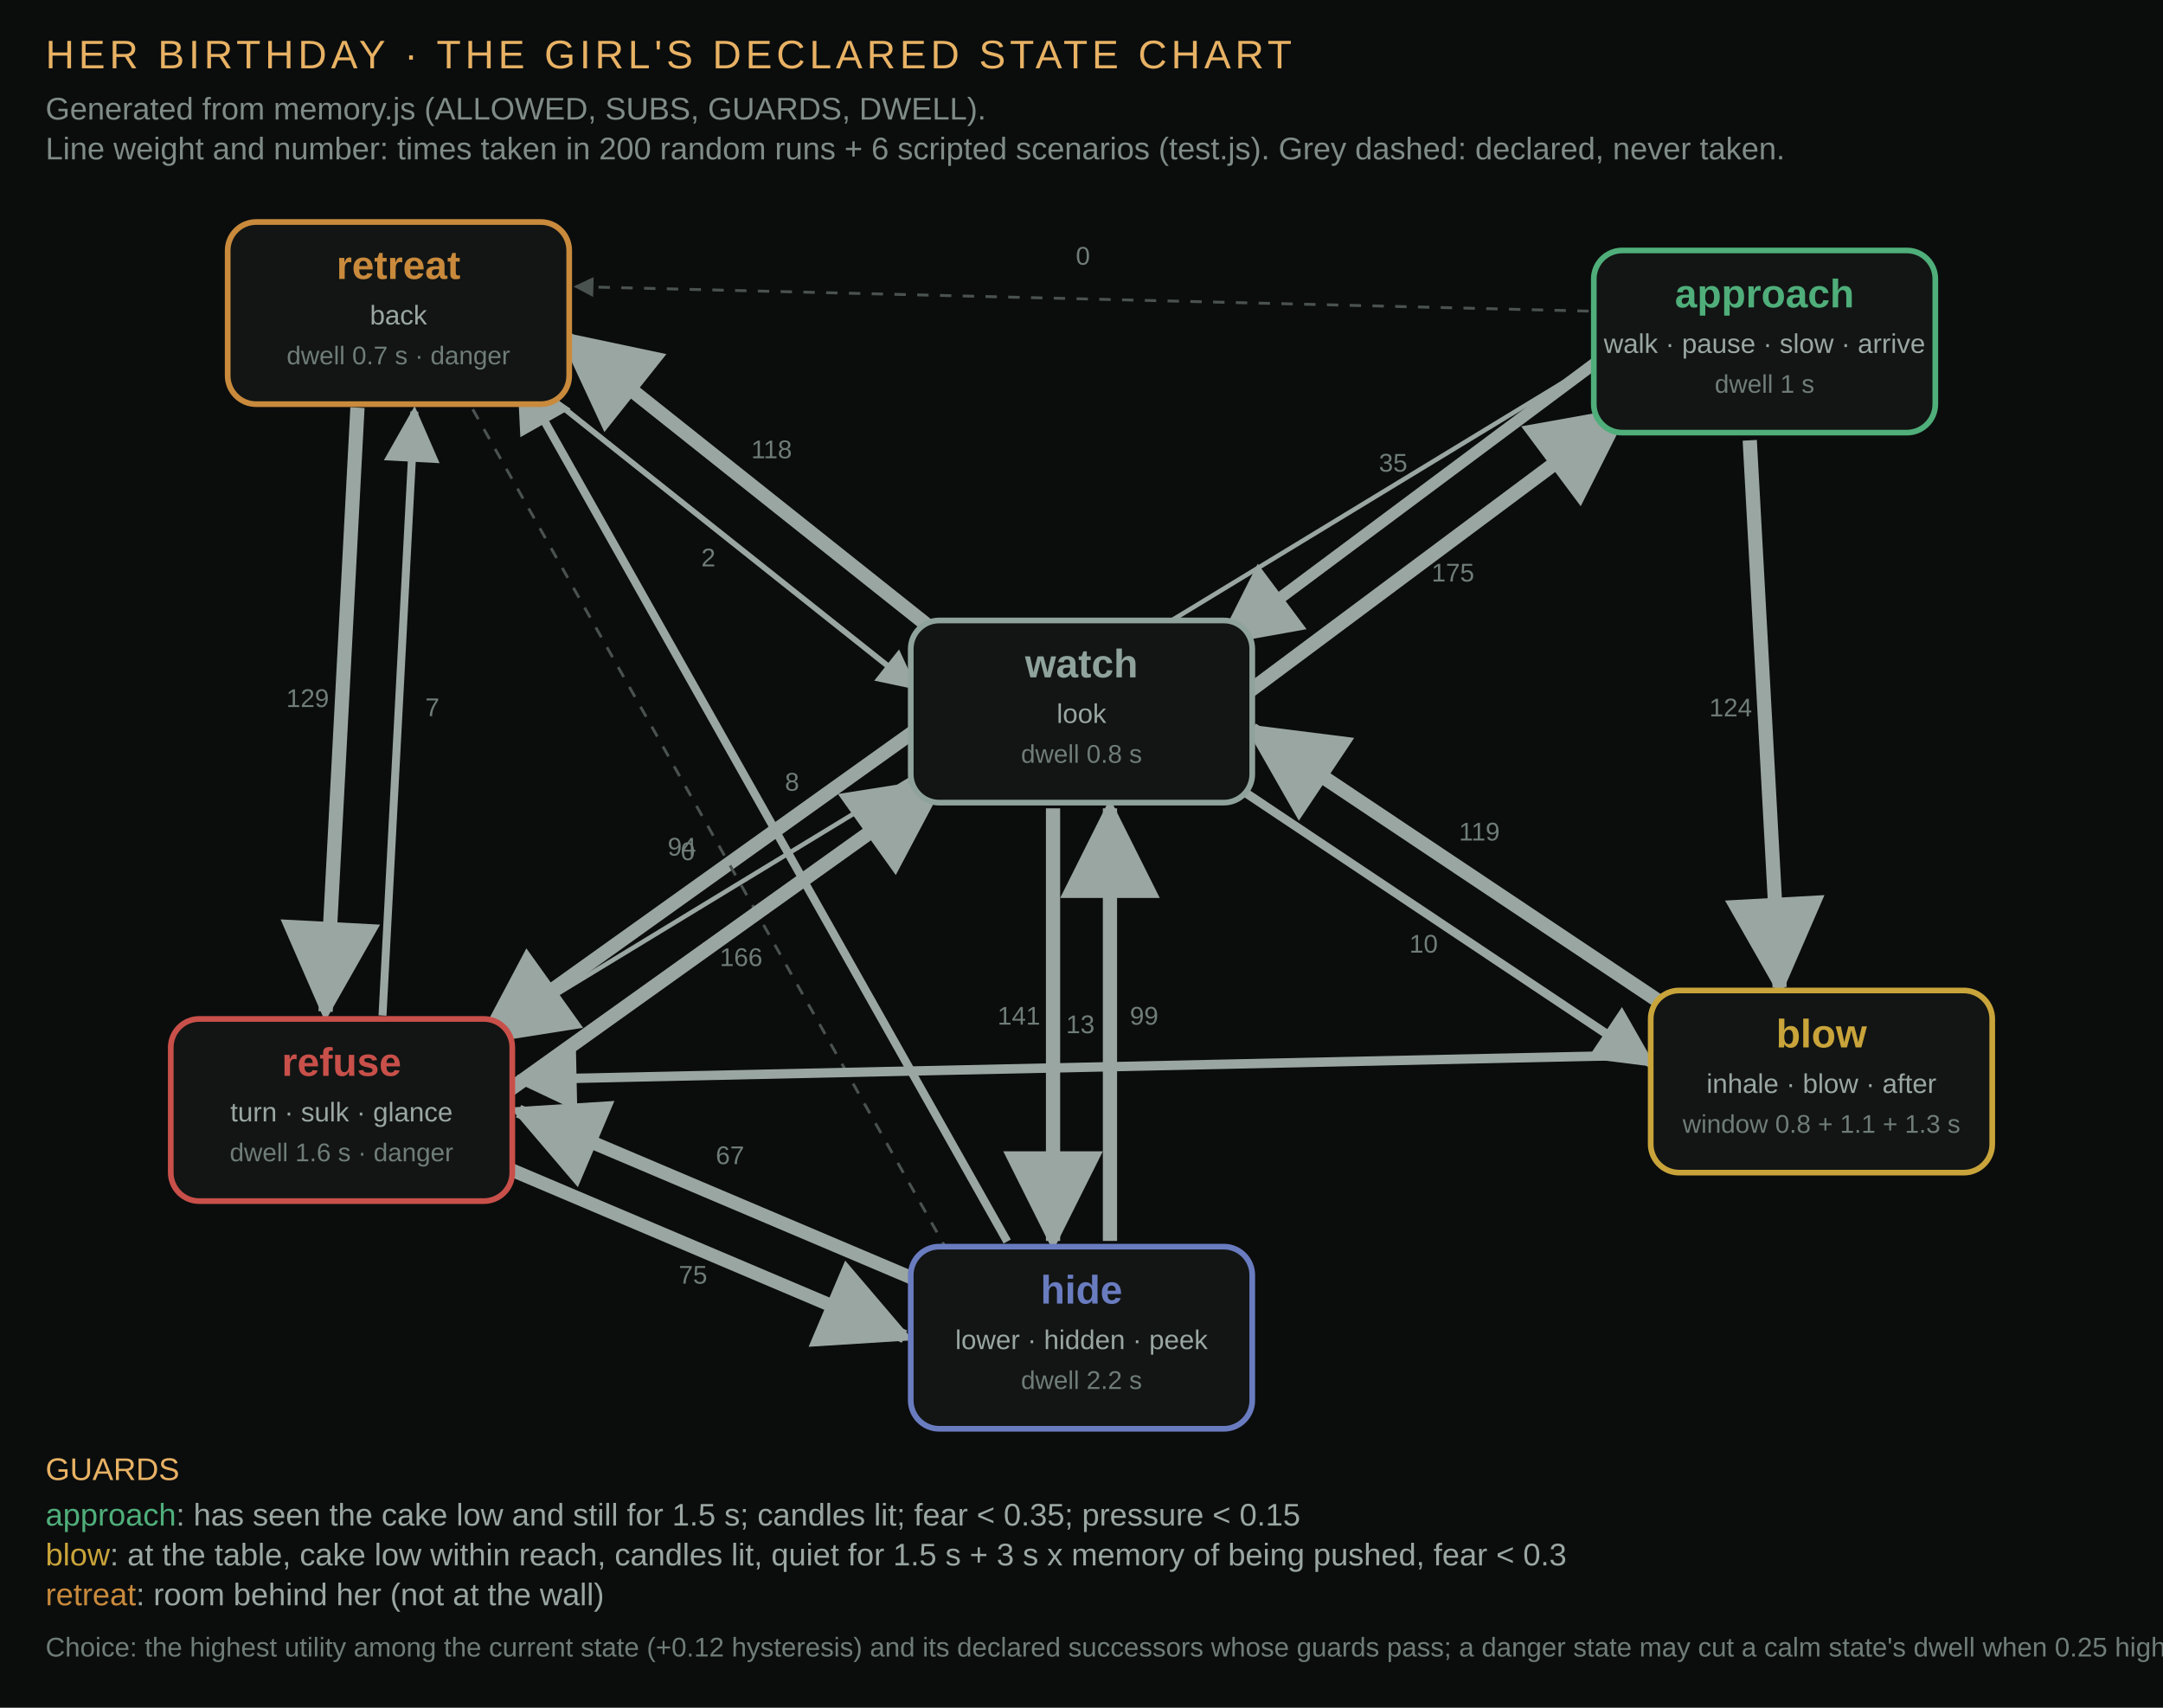
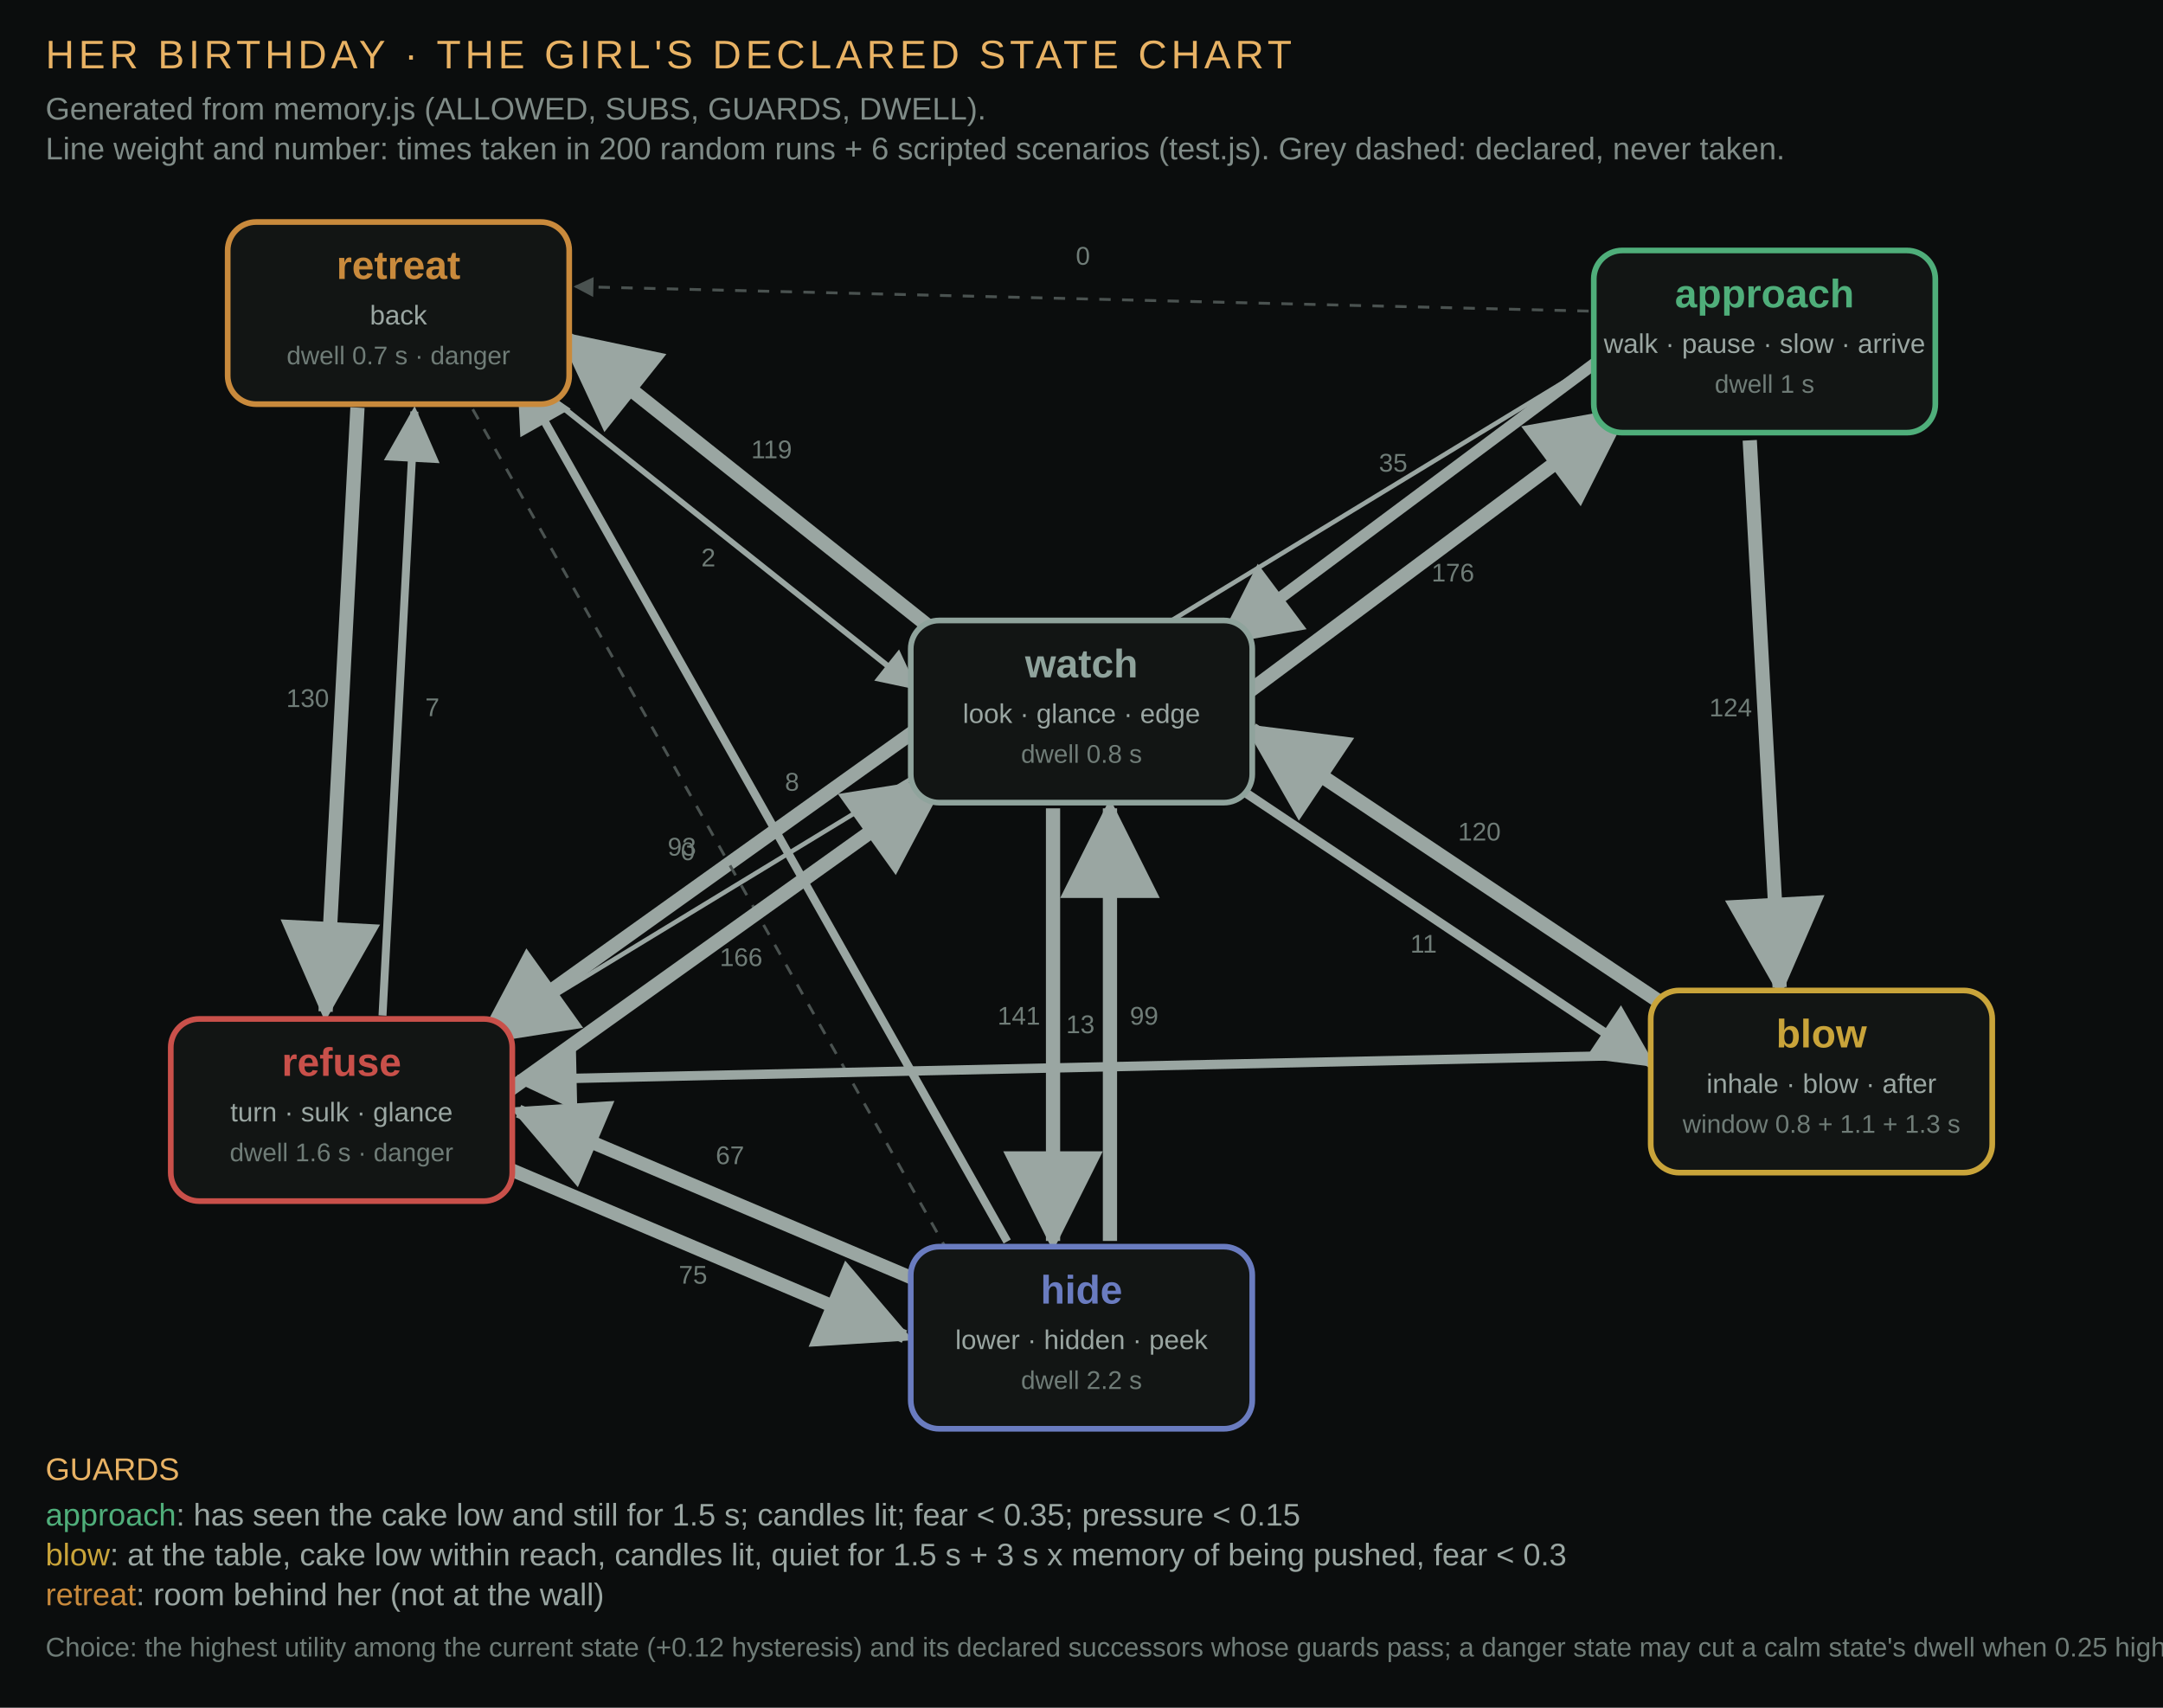
<svg xmlns="http://www.w3.org/2000/svg" viewBox="0 0 760 600" font-family="Arial, sans-serif" font-size="11">
  <rect width="760" height="600" fill="#0b0d0d" />
  <defs>
    <marker id="a" viewBox="0 0 10 10" refX="9" refY="5" markerWidth="7" markerHeight="7" orient="auto">
      <path d="M0 0L10 5L0 10z" fill="#9aa6a2" />
    </marker>
    <marker id="m" viewBox="0 0 10 10" refX="9" refY="5" markerWidth="7" markerHeight="7" orient="auto">
      <path d="M0 0L10 5L0 10z" fill="#4a5250" />
    </marker>
  </defs>
  <text x="16" y="24" fill="#e8b264" font-size="14" letter-spacing="1.5">HER BIRTHDAY · THE GIRL'S DECLARED STATE CHART</text>
  <text x="16" y="42" fill="#7f8b87">Generated from memory.js (ALLOWED, SUBS, GUARDS, DWELL). </text>
  <text x="16" y="56" fill="#7f8b87">Line weight and number: times taken in 200 random runs + 6 scripted scenarios (test.js). Grey dashed: declared, never taken.</text>
  <line x1="439.3" y1="242.6" x2="570.2" y2="145.0" stroke="#9aa6a2" stroke-width="5.0" marker-end="url(#a)" />
-   <text x="510.5" y="204.3" fill="#6f7c77" font-size="9" text-anchor="middle">175</text>
+   <text x="510.5" y="204.3" fill="#6f7c77" font-size="9" text-anchor="middle">176</text>
  <line x1="331.5" y1="224.2" x2="198.6" y2="118.5" stroke="#9aa6a2" stroke-width="5.0" marker-end="url(#a)" />
-   <text x="271.1" y="161.0" fill="#6f7c77" font-size="9" text-anchor="middle">118</text>
+   <text x="271.1" y="161.0" fill="#6f7c77" font-size="9" text-anchor="middle">119</text>
  <line x1="370.0" y1="284.0" x2="370.0" y2="436.0" stroke="#9aa6a2" stroke-width="5.0" marker-end="url(#a)" />
  <text x="358.0" y="360.0" fill="#6f7c77" font-size="9" text-anchor="middle">141</text>
  <line x1="320.7" y1="257.3" x2="169.8" y2="365.1" stroke="#9aa6a2" stroke-width="4.9" marker-end="url(#a)" />
-   <text x="239.6" y="300.6" fill="#6f7c77" font-size="9" text-anchor="middle">94</text>
-   <line x1="431.0" y1="274.1" x2="580.1" y2="373.7" stroke="#9aa6a2" stroke-width="3.1" marker-end="url(#a)" />
-   <text x="500.2" y="334.7" fill="#6f7c77" font-size="9" text-anchor="middle">10</text>
+   <text x="239.6" y="300.6" fill="#6f7c77" font-size="9" text-anchor="middle">93</text>
+   <line x1="431.0" y1="274.1" x2="580.1" y2="373.7" stroke="#9aa6a2" stroke-width="3.2" marker-end="url(#a)" />
+   <text x="500.2" y="334.7" fill="#6f7c77" font-size="9" text-anchor="middle">11</text>
  <line x1="560.7" y1="127.4" x2="429.8" y2="225.0" stroke="#9aa6a2" stroke-width="4.1" marker-end="url(#a)" />
  <text x="489.5" y="165.7" fill="#6f7c77" font-size="9" text-anchor="middle">35</text>
  <line x1="558.2" y1="109.3" x2="202.2" y2="100.7" stroke="#4a5250" stroke-width="1" stroke-dasharray="4 4" marker-end="url(#m)" />
  <text x="380.5" y="93.0" fill="#6f7c77" font-size="9" text-anchor="middle">0</text>
  <line x1="560.7" y1="127.4" x2="169.8" y2="365.0" stroke="#9aa6a2" stroke-width="1.6" marker-end="url(#a)" />
  <text x="359.5" y="235.6" fill="#6f7c77" font-size="9" text-anchor="middle">1</text>
  <line x1="614.8" y1="154.7" x2="625.3" y2="346.9" stroke="#9aa6a2" stroke-width="5.0" marker-end="url(#a)" />
  <text x="608.1" y="251.7" fill="#6f7c77" font-size="9" text-anchor="middle">124</text>
  <line x1="188.5" y1="135.8" x2="321.4" y2="241.5" stroke="#9aa6a2" stroke-width="2.0" marker-end="url(#a)" />
  <text x="248.9" y="199.0" fill="#6f7c77" font-size="9" text-anchor="middle">2</text>
  <line x1="125.6" y1="143.2" x2="114.4" y2="355.4" stroke="#9aa6a2" stroke-width="5.0" marker-end="url(#a)" />
-   <text x="108.1" y="248.4" fill="#6f7c77" font-size="9" text-anchor="middle">129</text>
+   <text x="108.1" y="248.4" fill="#6f7c77" font-size="9" text-anchor="middle">130</text>
  <line x1="166.1" y1="143.8" x2="337.3" y2="447.3" stroke="#4a5250" stroke-width="1" stroke-dasharray="4 4" marker-end="url(#m)" />
  <text x="241.7" y="302.2" fill="#6f7c77" font-size="9" text-anchor="middle">0</text>
  <line x1="390.0" y1="436.0" x2="390.0" y2="284.0" stroke="#9aa6a2" stroke-width="5.0" marker-end="url(#a)" />
  <text x="402.0" y="360.0" fill="#6f7c77" font-size="9" text-anchor="middle">99</text>
  <line x1="323.7" y1="450.4" x2="182.2" y2="390.4" stroke="#9aa6a2" stroke-width="4.7" marker-end="url(#a)" />
  <text x="256.5" y="409.0" fill="#6f7c77" font-size="9" text-anchor="middle">67</text>
  <line x1="353.9" y1="436.2" x2="182.7" y2="132.7" stroke="#9aa6a2" stroke-width="2.9" marker-end="url(#a)" />
  <text x="278.3" y="277.8" fill="#6f7c77" font-size="9" text-anchor="middle">8</text>
  <line x1="179.3" y1="382.7" x2="330.2" y2="274.9" stroke="#9aa6a2" stroke-width="5.0" marker-end="url(#a)" />
  <text x="260.4" y="339.4" fill="#6f7c77" font-size="9" text-anchor="middle">166</text>
  <line x1="176.3" y1="409.6" x2="317.8" y2="469.6" stroke="#9aa6a2" stroke-width="4.7" marker-end="url(#a)" />
  <text x="243.5" y="451.0" fill="#6f7c77" font-size="9" text-anchor="middle">75</text>
  <line x1="134.4" y1="356.8" x2="145.6" y2="144.6" stroke="#9aa6a2" stroke-width="2.8" marker-end="url(#a)" />
  <text x="151.9" y="251.6" fill="#6f7c77" font-size="9" text-anchor="middle">7</text>
  <line x1="589.0" y1="355.9" x2="439.9" y2="256.3" stroke="#9aa6a2" stroke-width="5.0" marker-end="url(#a)" />
-   <text x="519.8" y="295.3" fill="#6f7c77" font-size="9" text-anchor="middle">119</text>
+   <text x="519.8" y="295.3" fill="#6f7c77" font-size="9" text-anchor="middle">120</text>
  <line x1="577.8" y1="370.7" x2="181.8" y2="379.3" stroke="#9aa6a2" stroke-width="3.3" marker-end="url(#a)" />
  <text x="379.6" y="363.0" fill="#6f7c77" font-size="9" text-anchor="middle">13</text>
  <rect x="320" y="218" width="120" height="64" rx="10" fill="#121514" stroke="#8fa39c" stroke-width="2" />
  <text x="380" y="238" fill="#8fa39c" font-size="14" text-anchor="middle" font-weight="bold">watch</text>
-   <text x="380" y="254" fill="#9aa6a2" font-size="9.5" text-anchor="middle">look</text>
+   <text x="380" y="254" fill="#9aa6a2" font-size="9.5" text-anchor="middle">look · glance · edge</text>
  <text x="380" y="268" fill="#6f7c77" font-size="9" text-anchor="middle">dwell 0.8 s</text>
  <rect x="560" y="88" width="120" height="64" rx="10" fill="#121514" stroke="#4fae7a" stroke-width="2" />
  <text x="620" y="108" fill="#4fae7a" font-size="14" text-anchor="middle" font-weight="bold">approach</text>
  <text x="620" y="124" fill="#9aa6a2" font-size="9.5" text-anchor="middle">walk · pause · slow · arrive</text>
  <text x="620" y="138" fill="#6f7c77" font-size="9" text-anchor="middle">dwell 1 s</text>
  <rect x="80" y="78" width="120" height="64" rx="10" fill="#121514" stroke="#c98a3c" stroke-width="2" />
  <text x="140" y="98" fill="#c98a3c" font-size="14" text-anchor="middle" font-weight="bold">retreat</text>
  <text x="140" y="114" fill="#9aa6a2" font-size="9.5" text-anchor="middle">back</text>
  <text x="140" y="128" fill="#6f7c77" font-size="9" text-anchor="middle">dwell 0.7 s · danger</text>
  <rect x="320" y="438" width="120" height="64" rx="10" fill="#121514" stroke="#6a7cc0" stroke-width="2" />
  <text x="380" y="458" fill="#6a7cc0" font-size="14" text-anchor="middle" font-weight="bold">hide</text>
  <text x="380" y="474" fill="#9aa6a2" font-size="9.5" text-anchor="middle">lower · hidden · peek</text>
  <text x="380" y="488" fill="#6f7c77" font-size="9" text-anchor="middle">dwell 2.2 s</text>
  <rect x="60" y="358" width="120" height="64" rx="10" fill="#121514" stroke="#c9504a" stroke-width="2" />
  <text x="120" y="378" fill="#c9504a" font-size="14" text-anchor="middle" font-weight="bold">refuse</text>
  <text x="120" y="394" fill="#9aa6a2" font-size="9.5" text-anchor="middle">turn · sulk · glance</text>
  <text x="120" y="408" fill="#6f7c77" font-size="9" text-anchor="middle">dwell 1.6 s · danger</text>
  <rect x="580" y="348" width="120" height="64" rx="10" fill="#121514" stroke="#c9a43a" stroke-width="2" />
  <text x="640" y="368" fill="#c9a43a" font-size="14" text-anchor="middle" font-weight="bold">blow</text>
  <text x="640" y="384" fill="#9aa6a2" font-size="9.5" text-anchor="middle">inhale · blow · after</text>
  <text x="640" y="398" fill="#6f7c77" font-size="9" text-anchor="middle">window 0.8 + 1.1 + 1.3 s</text>
  <text x="16" y="520" fill="#e8b264" font-size="11">GUARDS</text>
  <text x="16" y="536" fill="#9aa6a2">
    <tspan fill="#4fae7a">approach</tspan>: has seen the cake low and still for 1.5 s; candles lit; fear &lt; 0.35; pressure &lt; 0.15</text>
  <text x="16" y="550" fill="#9aa6a2">
    <tspan fill="#c9a43a">blow</tspan>: at the table, cake low within reach, candles lit, quiet for 1.5 s + 3 s x memory of being pushed, fear &lt; 0.3</text>
  <text x="16" y="564" fill="#9aa6a2">
    <tspan fill="#c98a3c">retreat</tspan>: room behind her (not at the wall)</text>
  <text x="16" y="582" fill="#6f7c77" font-size="9.5">Choice: the highest utility among the current state (+0.12 hysteresis) and its declared successors whose guards pass; a danger state may cut a calm state's dwell when 0.25 higher.</text>
</svg>
